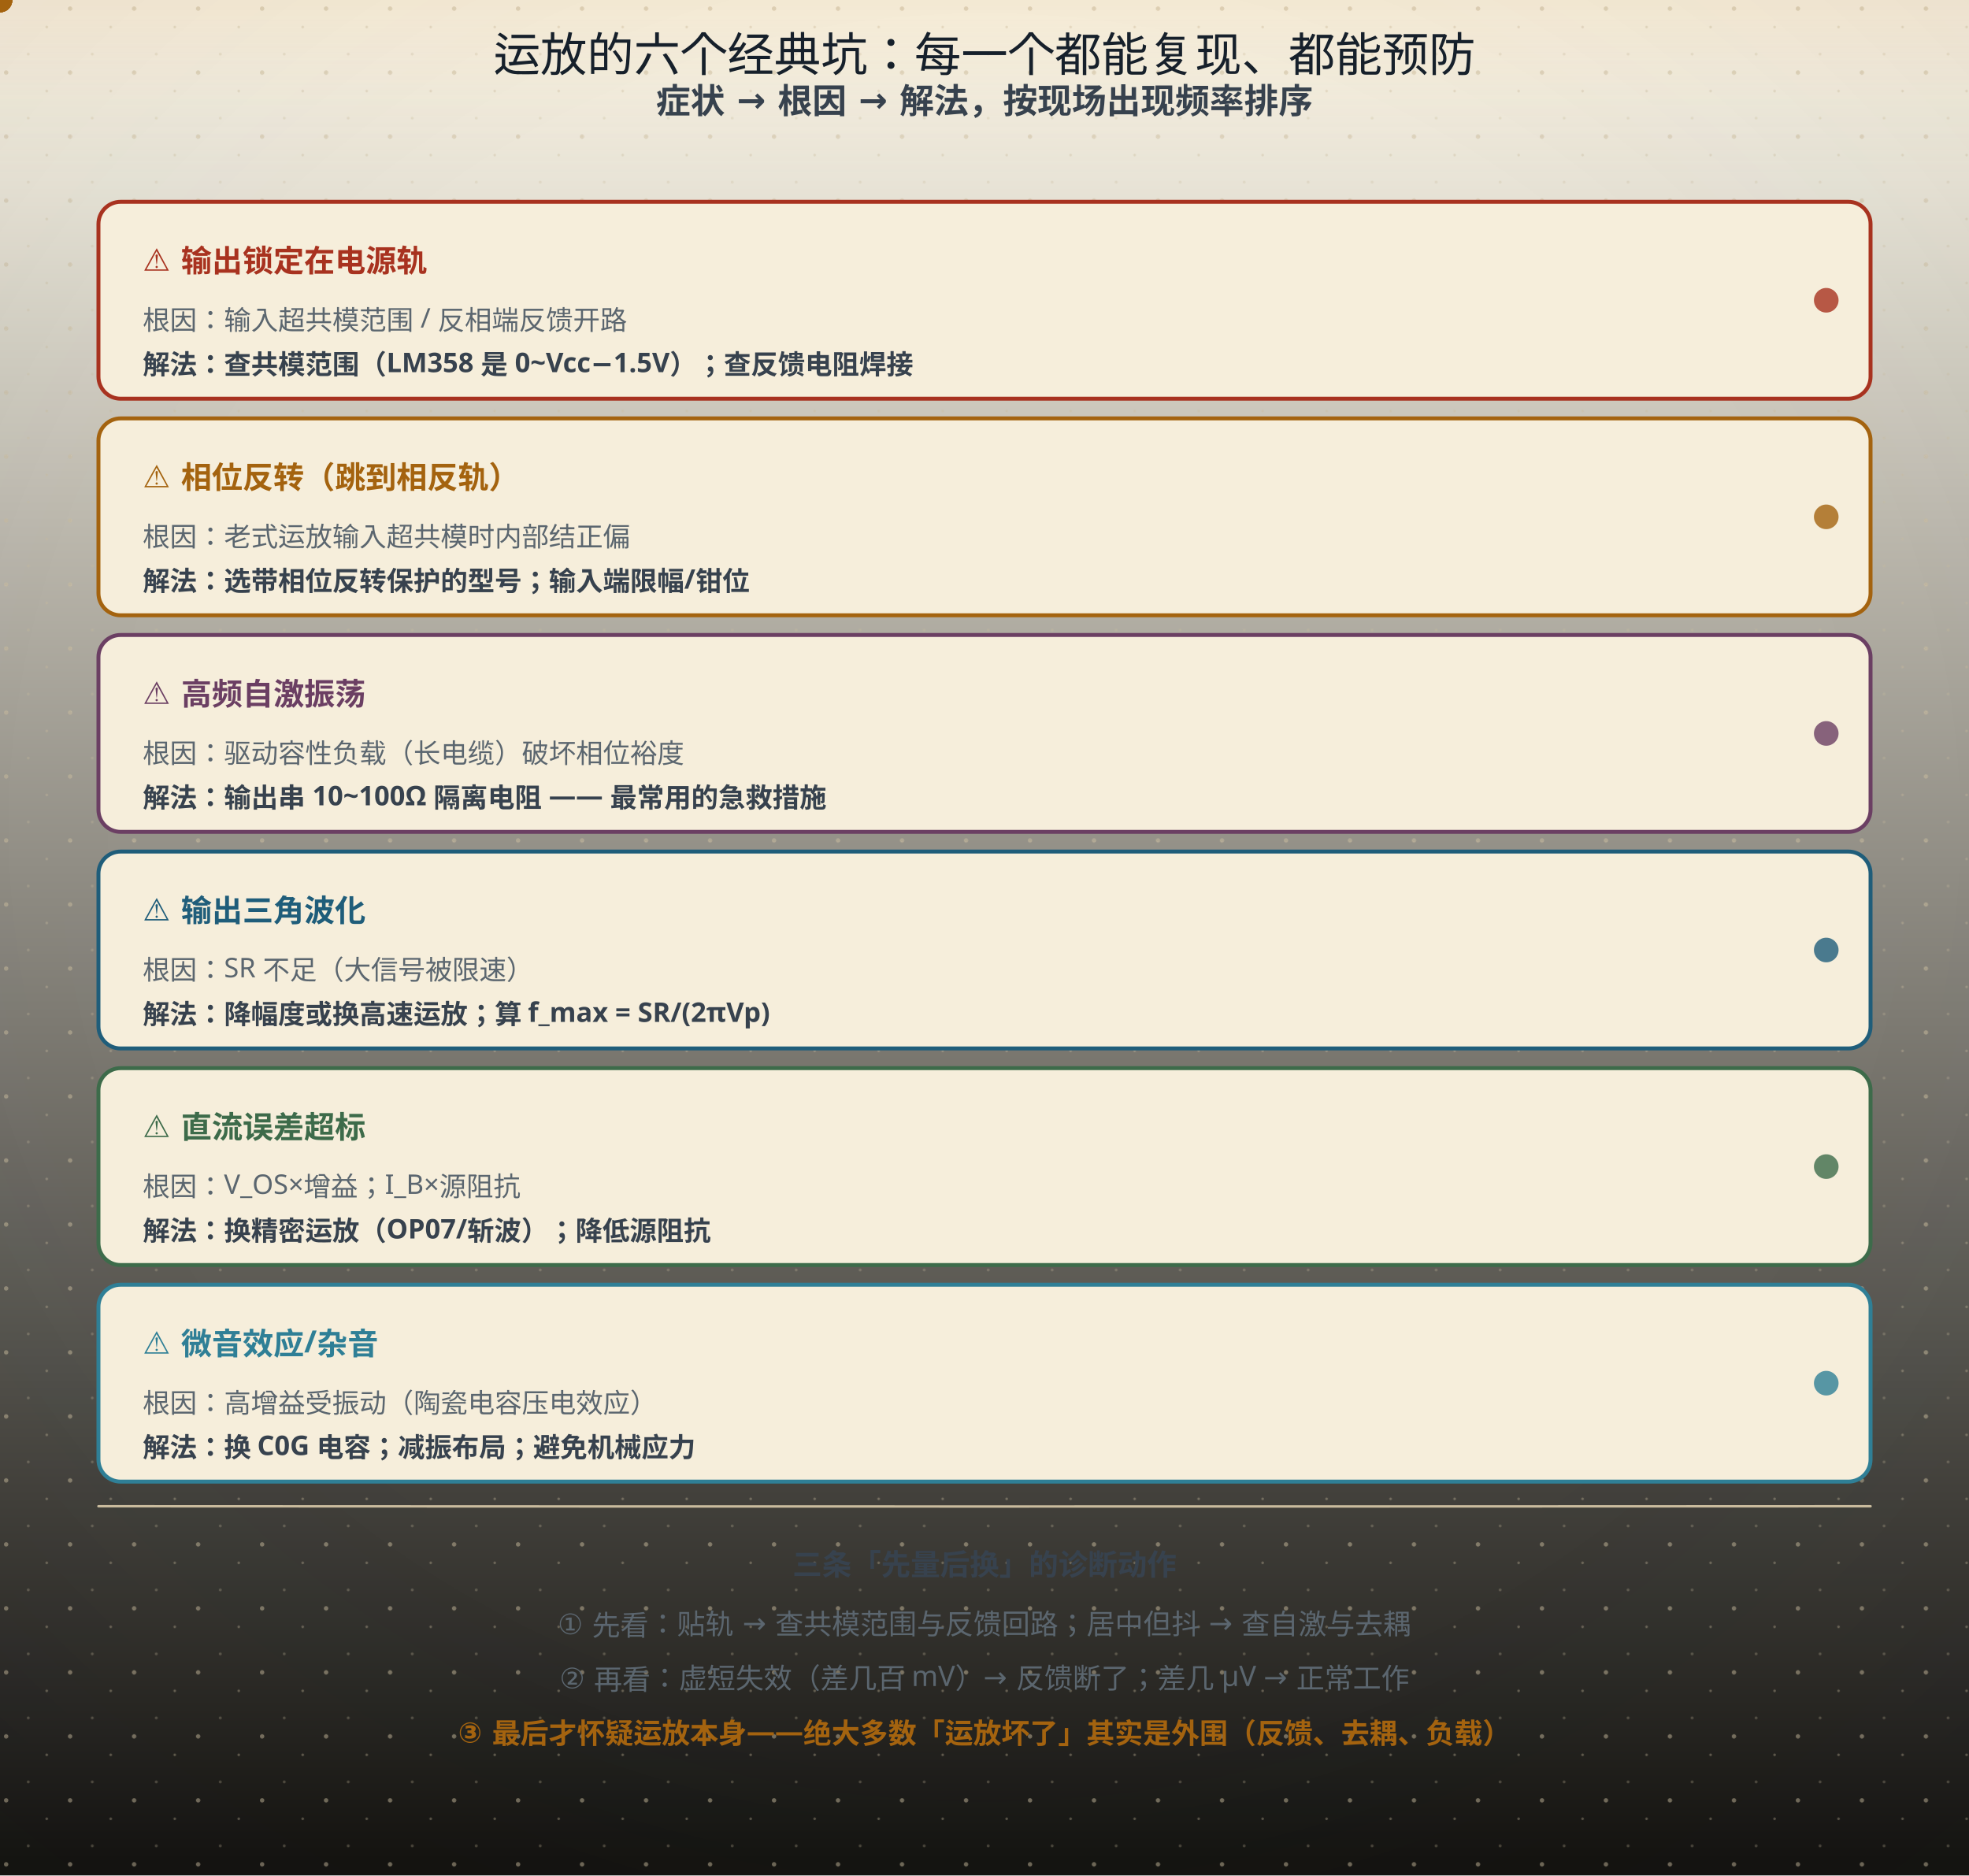
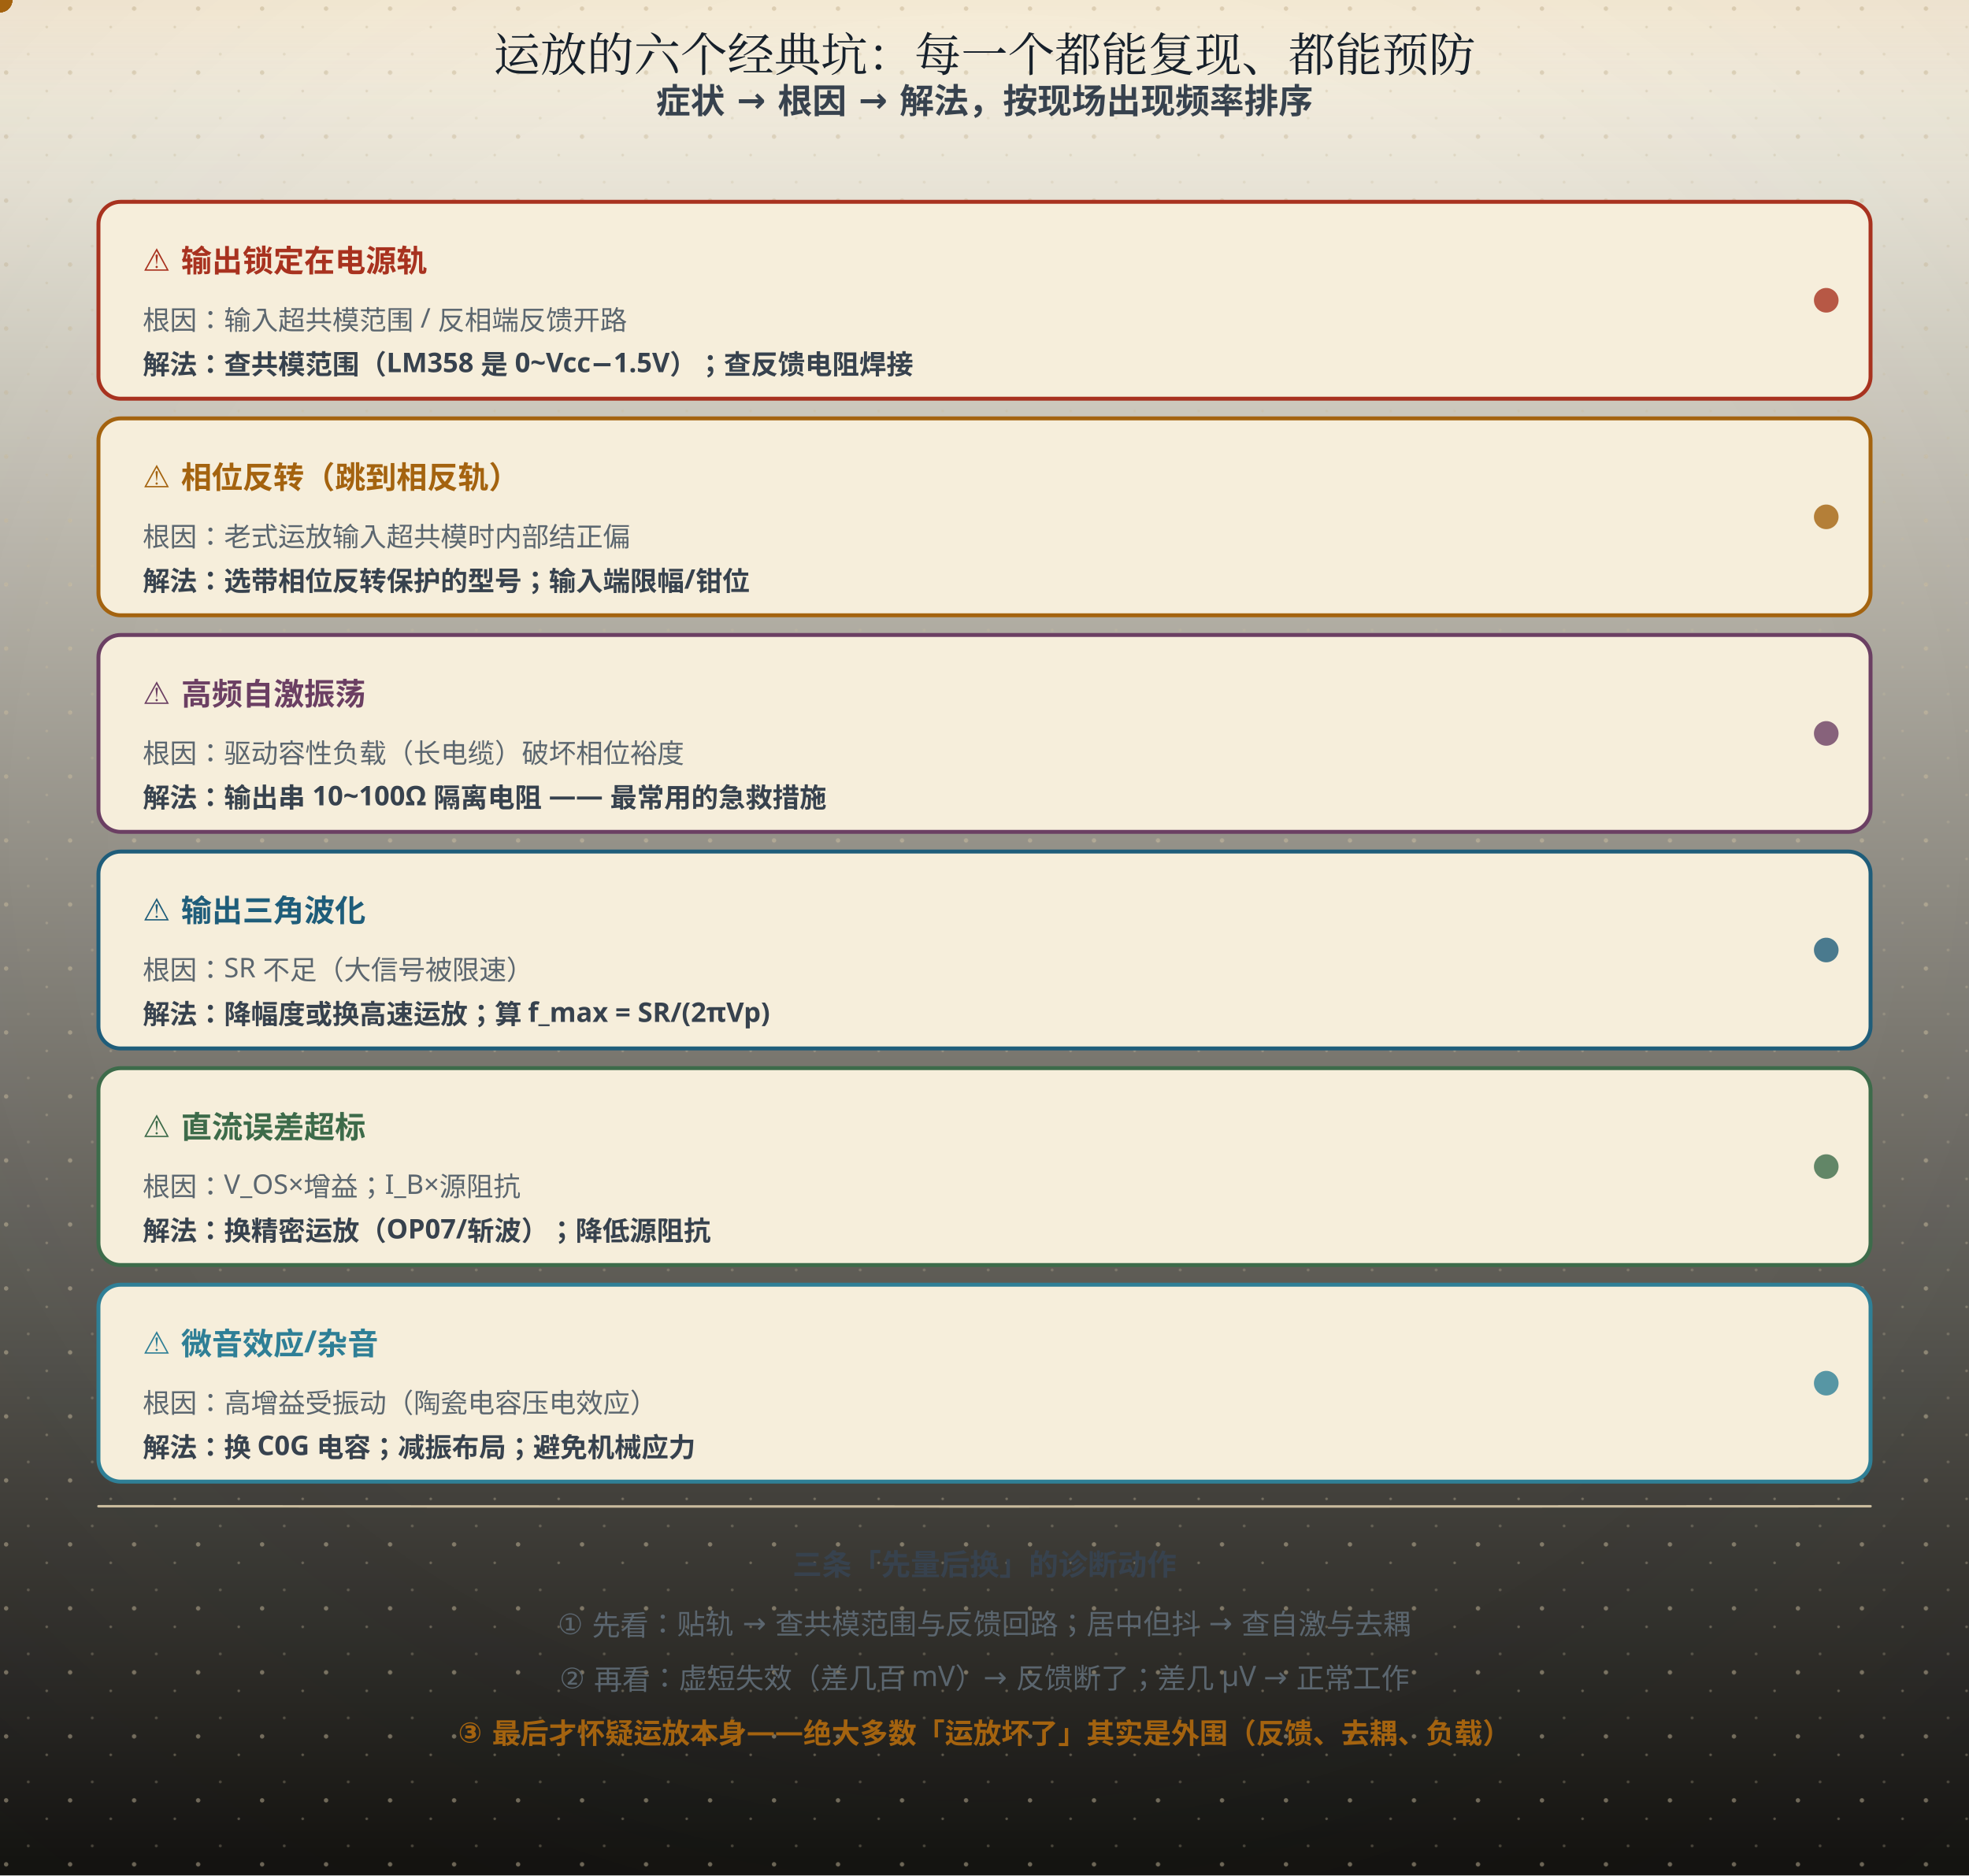
<svg xmlns="http://www.w3.org/2000/svg" width="800" height="762" viewBox="0 0 800 762" role="img" aria-labelledby="ttl">
  <defs>
    <linearGradient id="bgL" x1="0" y1="0" x2="0" y2="1">
      <stop offset="0" stop-color="#fdf8ea" />
      <stop offset="1" stop-color="#141310" />
    </linearGradient>
    <linearGradient id="bgD" x1="0" y1="0" x2="0" y2="1">
      <stop offset="0" stop-color="#141310" />
      <stop offset="1" stop-color="#1d1a14" />
    </linearGradient>
    <radialGradient id="vig" cx="0.5" cy="0.44" r="0.78">
      <stop offset="0.55" stop-color="#16202b" stop-opacity="0" />
      <stop offset="1" stop-color="#16202b" stop-opacity="0.055" />
    </radialGradient>
    <linearGradient id="hdr" x1="0" y1="0" x2="0" y2="1">
      <stop offset="0" stop-color="#a4630f" stop-opacity="0.10" />
      <stop offset="0.55" stop-color="#a4630f" stop-opacity="0.028" />
      <stop offset="1" stop-color="#a4630f" stop-opacity="0" />
    </linearGradient>
    <linearGradient id="hdrD" x1="0" y1="0" x2="0" y2="1">
      <stop offset="0" stop-color="#dcab63" stop-opacity="0.13" />
      <stop offset="0.55" stop-color="#dcab63" stop-opacity="0.04" />
      <stop offset="1" stop-color="#dcab63" stop-opacity="0" />
    </linearGradient>
    <pattern id="dots" width="26" height="26" patternUnits="userSpaceOnUse">
      <circle cx="2.5" cy="3.5" r="0.9" fill="#c9bb9d" />
      <circle cx="19" cy="11" r="0.55" fill="#c9bb9d" opacity="0.7" />
      <circle cx="11.5" cy="22" r="0.6" fill="#c9bb9d" opacity="0.55" />
    </pattern>
    <filter id="soft" x="-40%" y="-40%" width="180%" height="180%">
      <feDropShadow dx="0" dy="1.4" stdDeviation="2" flood-color="#16202b" flood-opacity="0.13" />
    </filter>
    <filter id="pglow" x="-70%" y="-70%" width="240%" height="240%">
      <feGaussianBlur stdDeviation="1.7" result="b" />
      <feMerge>
        <feMergeNode in="b" />
        <feMergeNode in="SourceGraphic" />
      </feMerge>
    </filter>
  </defs>
  <rect class="page-bg" width="800" height="762" fill="url(#bgL)" />
  <rect class="page-grain" width="800" height="762" fill="url(#dots)" />
  <rect class="page-vig" width="800" height="762" fill="url(#vig)" />
  <rect class="page-hdr" width="800" height="72" fill="url(#hdr)" />
  <style>
text{font-family:"Segoe UI","Microsoft YaHei","PingFang SC","Hiragino Sans GB",sans-serif;}
line,path,polyline,polygon{stroke-linecap:round;stroke-linejoin:round}
.page-bg{fill:url(#bgL)}
.page-grain{opacity:.5}
.page-vig{opacity:1}
.page-hdr{fill:url(#hdr)}
@media (prefers-color-scheme: dark){
.page-bg{fill:url(#bgD)}
.page-grain{opacity:.34}
.page-vig{opacity:.5}
.page-hdr{fill:url(#hdrD)}
[fill="#fdf8ea"]{fill:#141310}
[stroke="#fdf8ea"]{stroke:#141310}
[fill="#f6eedb"]{fill:#1d1a14}
[stroke="#f6eedb"]{stroke:#1d1a14}
[fill="#e0d3b8"]{fill:#3b3529}
[stroke="#e0d3b8"]{stroke:#3b3529}
[fill="#c9bb9d"]{fill:#4a4436}
[stroke="#c9bb9d"]{stroke:#4a4436}
[fill="#16202b"]{fill:#ece4d3}
[stroke="#16202b"]{stroke:#ece4d3}
[fill="#37424e"]{fill:#cfc6b4}
[stroke="#37424e"]{stroke:#cfc6b4}
[fill="#5b666f"]{fill:#a79e8b}
[stroke="#5b666f"]{stroke:#a79e8b}
[fill="#8b8272"]{fill:#857c6c}
[stroke="#8b8272"]{stroke:#857c6c}
text[fill="#fdf8ea"]{fill:#f9f3e3}
[fill="#e6eff3"]{fill:#17262e}
[fill="#e4f1f3"]{fill:#15262a}
[fill="#e8efe6"]{fill:#182418}
[fill="#f6e7e1"]{fill:#281a16}
[fill="#f7eedb"]{fill:#292114}
[fill="#efe8ee"]{fill:#241c22}
text[fill="#1f5d7a"]{fill:#7fb7cf}
:is(rect,circle,path,line,polygon,polyline,ellipse,g)[fill="#1f5d7a"]{fill:#2b4d5f}
[stroke="#1f5d7a"]{stroke:#6fa3b9}
text[fill="#2f7f96"]{fill:#8ac9d8}
:is(rect,circle,path,line,polygon,polyline,ellipse,g)[fill="#2f7f96"]{fill:#2b5660}
[stroke="#2f7f96"]{stroke:#77b2c1}
text[fill="#3d6b4a"]{fill:#98c096}
:is(rect,circle,path,line,polygon,polyline,ellipse,g)[fill="#3d6b4a"]{fill:#2f4a33}
[stroke="#3d6b4a"]{stroke:#7aa87c}
text[fill="#a8321f"]{fill:#e0907a}
:is(rect,circle,path,line,polygon,polyline,ellipse,g)[fill="#a8321f"]{fill:#55231b}
[stroke="#a8321f"]{stroke:#c07a63}
text[fill="#a4630f"]{fill:#dcab63}
:is(rect,circle,path,line,polygon,polyline,ellipse,g)[fill="#a4630f"]{fill:#553a17}
[stroke="#a4630f"]{stroke:#c08a45}
text[fill="#6b3f63"]{fill:#c4a2bf}
:is(rect,circle,path,line,polygon,polyline,ellipse,g)[fill="#6b3f63"]{fill:#452c40}
[stroke="#6b3f63"]{stroke:#a17c9b}
}
</style>
-   <text x="400" y="29" text-anchor="middle" font-size="19" font-weight="bold" fill="#16202b" style="font-family:'KaiTi','STKaiti','Kaiti SC','LXGW WenKai','Noto Serif SC',serif;font-weight:400">运放的六个经典坑：每一个都能复现、都能预防</text>
+   <text x="400" y="29" text-anchor="middle" font-size="19" font-weight="bold" fill="#16202b" style="font-family:'KaiTi','STKaiti','Kaiti SC','LXGW WenKai','Noto Serif CJK SC','Source Han Serif SC','Songti SC','SimSun','Noto Serif SC',serif;font-weight:400">运放的六个经典坑：每一个都能复现、都能预防</text>
  <text x="400" y="46" text-anchor="middle" font-size="14" font-weight="bold" fill="#37424e">症状 → 根因 → 解法，按现场出现频率排序</text>
  <rect x="40" y="82" width="720" height="80" rx="9" fill="#f6eedb" stroke="#a8321f" stroke-width="1.6" />
  <text x="58" y="110" font-size="12.5" font-weight="bold" fill="#a8321f">⚠ 输出锁定在电源轨</text>
  <text x="58" y="134" font-size="11" fill="#5b666f">根因：输入超共模范围 / 反相端反馈开路</text>
  <text x="58" y="152" font-size="11" font-weight="bold" fill="#37424e">解法：查共模范围（LM358 是 0~Vcc−1.5V）；查反馈电阻焊接</text>
  <circle cx="742" cy="122" r="5" fill="#a8321f" opacity="0.8" />
  <rect x="40" y="170" width="720" height="80" rx="9" fill="#f6eedb" stroke="#a4630f" stroke-width="1.6" />
  <text x="58" y="198" font-size="12.5" font-weight="bold" fill="#a4630f">⚠ 相位反转（跳到相反轨）</text>
  <text x="58" y="222" font-size="11" fill="#5b666f">根因：老式运放输入超共模时内部结正偏</text>
  <text x="58" y="240" font-size="11" font-weight="bold" fill="#37424e">解法：选带相位反转保护的型号；输入端限幅/钳位</text>
  <circle cx="742" cy="210" r="5" fill="#a4630f" opacity="0.8" />
  <rect x="40" y="258" width="720" height="80" rx="9" fill="#f6eedb" stroke="#6b3f63" stroke-width="1.6" />
  <text x="58" y="286" font-size="12.5" font-weight="bold" fill="#6b3f63">⚠ 高频自激振荡</text>
  <text x="58" y="310" font-size="11" fill="#5b666f">根因：驱动容性负载（长电缆）破坏相位裕度</text>
  <text x="58" y="328" font-size="11" font-weight="bold" fill="#37424e">解法：输出串 10~100Ω 隔离电阻 —— 最常用的急救措施</text>
  <circle cx="742" cy="298" r="5" fill="#6b3f63" opacity="0.8" />
  <rect x="40" y="346" width="720" height="80" rx="9" fill="#f6eedb" stroke="#1f5d7a" stroke-width="1.6" />
  <text x="58" y="374" font-size="12.5" font-weight="bold" fill="#1f5d7a">⚠ 输出三角波化</text>
  <text x="58" y="398" font-size="11" fill="#5b666f">根因：SR 不足（大信号被限速）</text>
  <text x="58" y="416" font-size="11" font-weight="bold" fill="#37424e">解法：降幅度或换高速运放；算 f_max = SR/(2πVp)</text>
  <circle cx="742" cy="386" r="5" fill="#1f5d7a" opacity="0.8" />
  <rect x="40" y="434" width="720" height="80" rx="9" fill="#f6eedb" stroke="#3d6b4a" stroke-width="1.6" />
  <text x="58" y="462" font-size="12.5" font-weight="bold" fill="#3d6b4a">⚠ 直流误差超标</text>
  <text x="58" y="486" font-size="11" fill="#5b666f">根因：V_OS×增益；I_B×源阻抗</text>
  <text x="58" y="504" font-size="11" font-weight="bold" fill="#37424e">解法：换精密运放（OP07/斩波）；降低源阻抗</text>
  <circle cx="742" cy="474" r="5" fill="#3d6b4a" opacity="0.8" />
  <rect x="40" y="522" width="720" height="80" rx="9" fill="#f6eedb" stroke="#2f7f96" stroke-width="1.6" />
  <text x="58" y="550" font-size="12.5" font-weight="bold" fill="#2f7f96">⚠ 微音效应/杂音</text>
  <text x="58" y="574" font-size="11" fill="#5b666f">根因：高增益受振动（陶瓷电容压电效应）</text>
  <text x="58" y="592" font-size="11" font-weight="bold" fill="#37424e">解法：换 C0G 电容；减振布局；避免机械应力</text>
  <circle cx="742" cy="562" r="5" fill="#2f7f96" opacity="0.8" />
  <path d="M40 612 Q400.00 612.20 760 612" fill="none" stroke="#c9bb9d" stroke-width="1" />
  <text x="400" y="640" text-anchor="middle" font-size="12" font-weight="bold" fill="#37424e">三条「先量后换」的诊断动作</text>
  <text x="400" y="664" text-anchor="middle" font-size="11.5" fill="#5b666f">① 先看<b>输出直流电平</b>：贴轨 → 查共模范围与反馈回路；居中但抖 → 查自激与去耦</text>
  <text x="400" y="686" text-anchor="middle" font-size="11.5" fill="#5b666f">② 再看<b>输入端电压差</b>：虚短失效（差几百 mV）→ 反馈断了；差几 µV → 正常工作</text>
  <text x="400" y="708" text-anchor="middle" font-size="11.5" font-weight="bold" fill="#a4630f">③ 最后才怀疑运放本身——绝大多数「运放坏了」其实是外围（反馈、去耦、负载）</text>
  <circle r="5" fill="#a4630f">
    <animateMotion dur="11s" repeatCount="indefinite" path="M52,118 L748,118" keyPoints="0;1" keyTimes="0;1" />
  </circle>
  <circle r="5" fill="#a4630f">
    <animateMotion dur="11s" begin="-1.5s" repeatCount="indefinite" path="M52,206 L748,206" keyPoints="0;1" keyTimes="0;1" />
  </circle>
  <circle r="5" fill="#a4630f">
    <animateMotion dur="11s" begin="-3.0s" repeatCount="indefinite" path="M52,294 L748,294" keyPoints="0;1" keyTimes="0;1" />
  </circle>
  <circle r="5" fill="#a4630f">
    <animateMotion dur="11s" begin="-4.5s" repeatCount="indefinite" path="M52,382 L748,382" keyPoints="0;1" keyTimes="0;1" />
  </circle>
  <circle r="5" fill="#a4630f">
    <animateMotion dur="11s" begin="-6.0s" repeatCount="indefinite" path="M52,470 L748,470" keyPoints="0;1" keyTimes="0;1" />
  </circle>
  <circle r="5" fill="#a4630f">
    <animateMotion dur="11s" begin="-7.5s" repeatCount="indefinite" path="M52,558 L748,558" keyPoints="0;1" keyTimes="0;1" />
  </circle>
  <rect x="38" y="432" width="724" height="84" rx="10" fill="none" stroke="#3d6b4a" stroke-width="2.5" opacity="0" filter="url(#pglow)">
    <animate attributeName="opacity" values="0.15;0.9;0.15" dur="2.0s" repeatCount="indefinite" />
  </rect>
  <rect x="38" y="80" width="724" height="84" rx="10" fill="none" stroke="#a8321f" stroke-width="2.5" opacity="0" filter="url(#pglow)">
    <animate attributeName="opacity" values="0.15;0.9;0.15" dur="2.0s" repeatCount="indefinite" />
  </rect>
  <g>
    <animateTransform attributeName="transform" type="translate" values="0 6.0;0 0.0;0 0.0;0 6.0;0 6.0" keyTimes="0;0.03;0.2;0.25;1" dur="11s" repeatCount="indefinite" />
    <rect x="155.4" y="715.0" width="489.1" height="24.1" rx="12.0" fill="#a8321f" fill-opacity="0.09" stroke="#a8321f" stroke-opacity="0.38" stroke-width="1.3" filter="url(#soft)" opacity="0">
      <animate attributeName="opacity" values="0;1;1;0;0" keyTimes="0;0.03;0.2;0.25;1" dur="11s" repeatCount="indefinite" />
    </rect>
    <text x="400" y="728" text-anchor="middle" font-size="14.5" font-weight="bold" fill="#a8321f" opacity="0">① 输出贴轨是最高频故障：先查共模范围与反馈回路，别急着换运放<animate attributeName="opacity" values="0;1;1;0;0" keyTimes="0;0.03;0.2;0.25;1" dur="11s" repeatCount="indefinite" />
    </text>
  </g>
  <g>
    <animateTransform attributeName="transform" type="translate" values="0 6.0;0 6.0;0 0.0;0 0.0;0 6.0;0 6.0" keyTimes="0;0.25;0.3;0.5;0.55;1" dur="11s" repeatCount="indefinite" />
    <rect x="176.4" y="715.0" width="447.1" height="24.1" rx="12.0" fill="#6b3f63" fill-opacity="0.09" stroke="#6b3f63" stroke-opacity="0.38" stroke-width="1.3" filter="url(#soft)" opacity="0">
      <animate attributeName="opacity" values="0;0;1;1;0;0" keyTimes="0;0.25;0.3;0.5;0.55;1" dur="11s" repeatCount="indefinite" />
    </rect>
    <text x="400" y="728" text-anchor="middle" font-size="14.5" font-weight="bold" fill="#6b3f63" opacity="0">② 容性负载自激：输出串 10~100Ω 隔离电阻是最常用的急救<animate attributeName="opacity" values="0;0;1;1;0;0" keyTimes="0;0.25;0.3;0.5;0.55;1" dur="11s" repeatCount="indefinite" />
    </text>
  </g>
  <g>
    <animateTransform attributeName="transform" type="translate" values="0 6.0;0 6.0;0 0.0;0 0.0;0 6.0;0 6.0" keyTimes="0;0.55;0.6;0.8;0.85;1" dur="11s" repeatCount="indefinite" />
    <rect x="139.6" y="715.0" width="520.8" height="24.1" rx="12.0" fill="#1f5d7a" fill-opacity="0.09" stroke="#1f5d7a" stroke-opacity="0.38" stroke-width="1.3" filter="url(#soft)" opacity="0">
      <animate attributeName="opacity" values="0;0;1;1;0;0" keyTimes="0;0.55;0.6;0.8;0.85;1" dur="11s" repeatCount="indefinite" />
    </rect>
    <text x="400" y="728" text-anchor="middle" font-size="14.5" font-weight="bold" fill="#1f5d7a" opacity="0">③ 三角波化 = SR 不足；直流误差 = V_OS×增益 —— 两笔账都能提前算<animate attributeName="opacity" values="0;0;1;1;0;0" keyTimes="0;0.55;0.6;0.8;0.85;1" dur="11s" repeatCount="indefinite" />
    </text>
  </g>
  <g>
    <animateTransform attributeName="transform" type="translate" values="0 6.0;0 6.0;0 0.0;0 0.0" keyTimes="0;0.85;0.9;1" dur="11s" repeatCount="indefinite" />
    <rect x="177.4" y="715.0" width="445.2" height="24.1" rx="12.0" fill="#a4630f" fill-opacity="0.09" stroke="#a4630f" stroke-opacity="0.38" stroke-width="1.3" filter="url(#soft)" opacity="0">
      <animate attributeName="opacity" values="0;0;1;1" keyTimes="0;0.85;0.9;1" dur="11s" repeatCount="indefinite" />
    </rect>
    <text x="400" y="728" text-anchor="middle" font-size="14.5" font-weight="bold" fill="#a4630f" opacity="0">④ 诊断顺序：输出电平 → 输入端压差 → 最后才怀疑运放本身<animate attributeName="opacity" values="0;0;1;1" keyTimes="0;0.85;0.9;1" dur="11s" repeatCount="indefinite" />
    </text>
  </g>
</svg>
